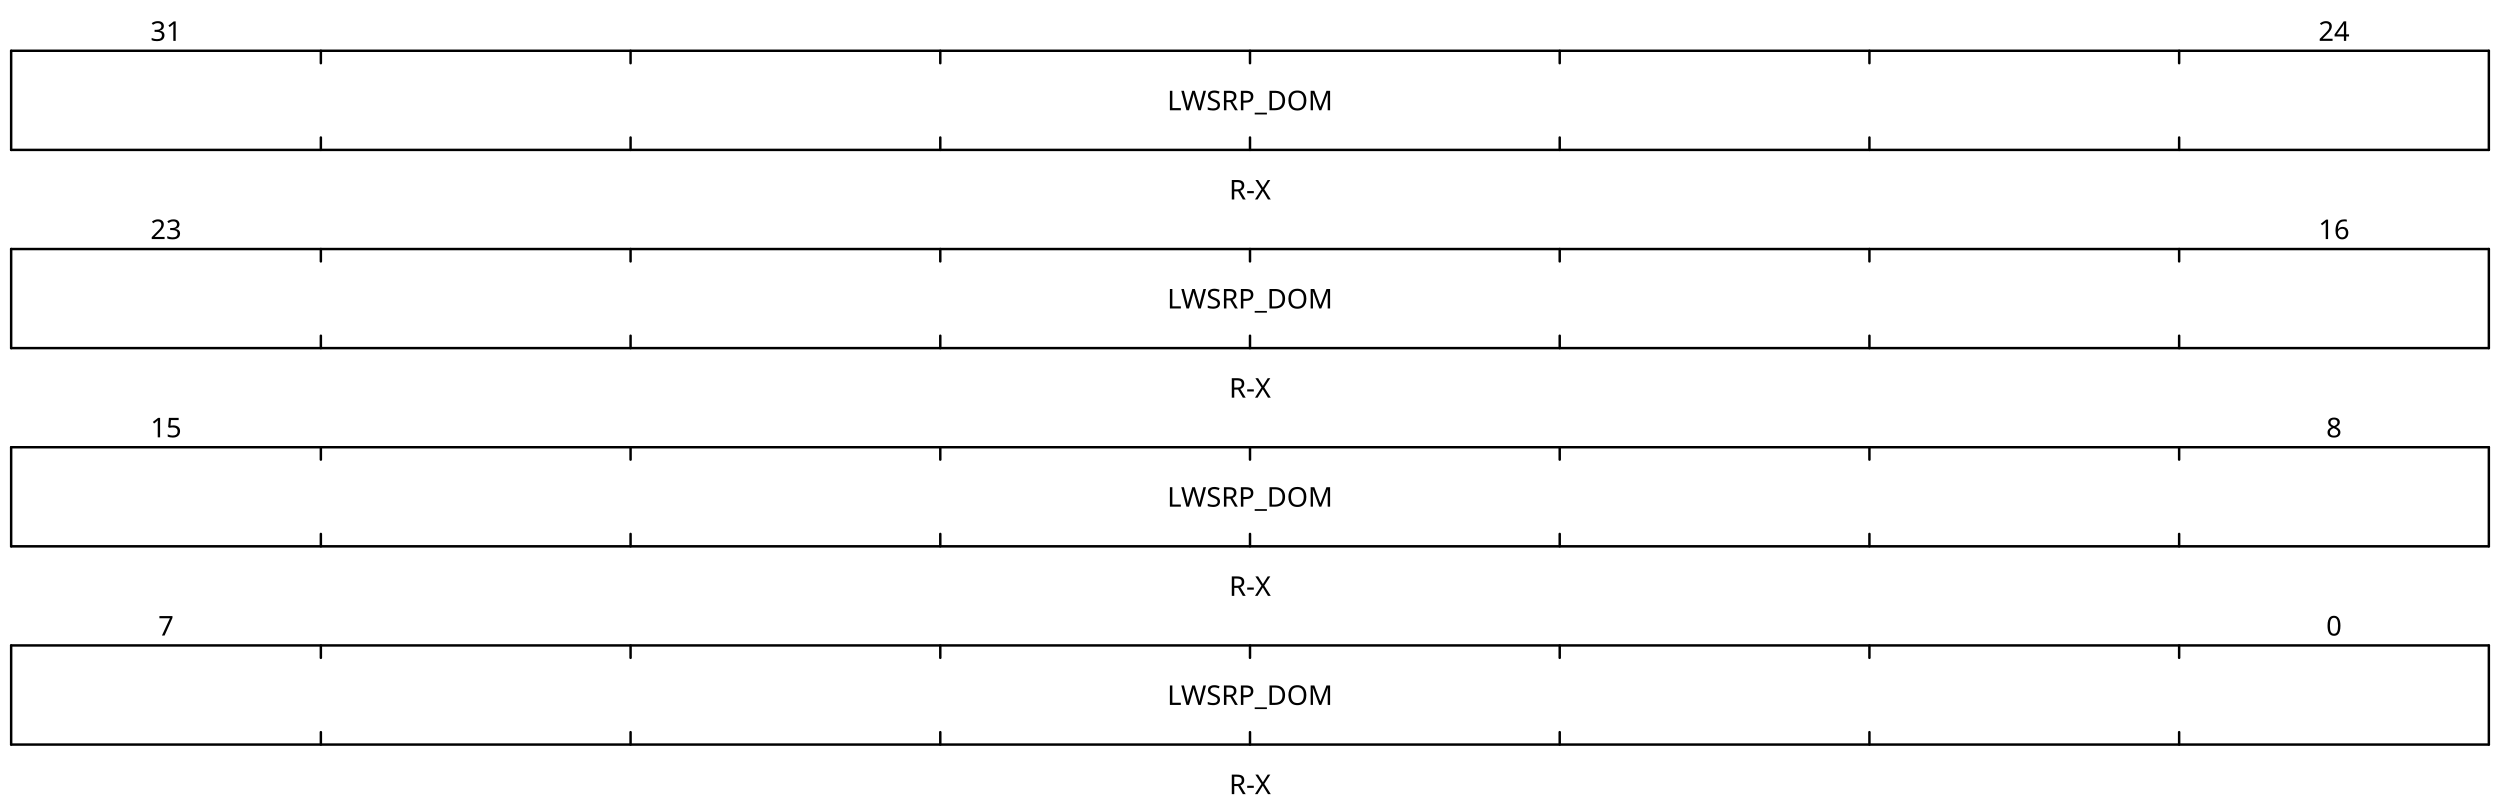
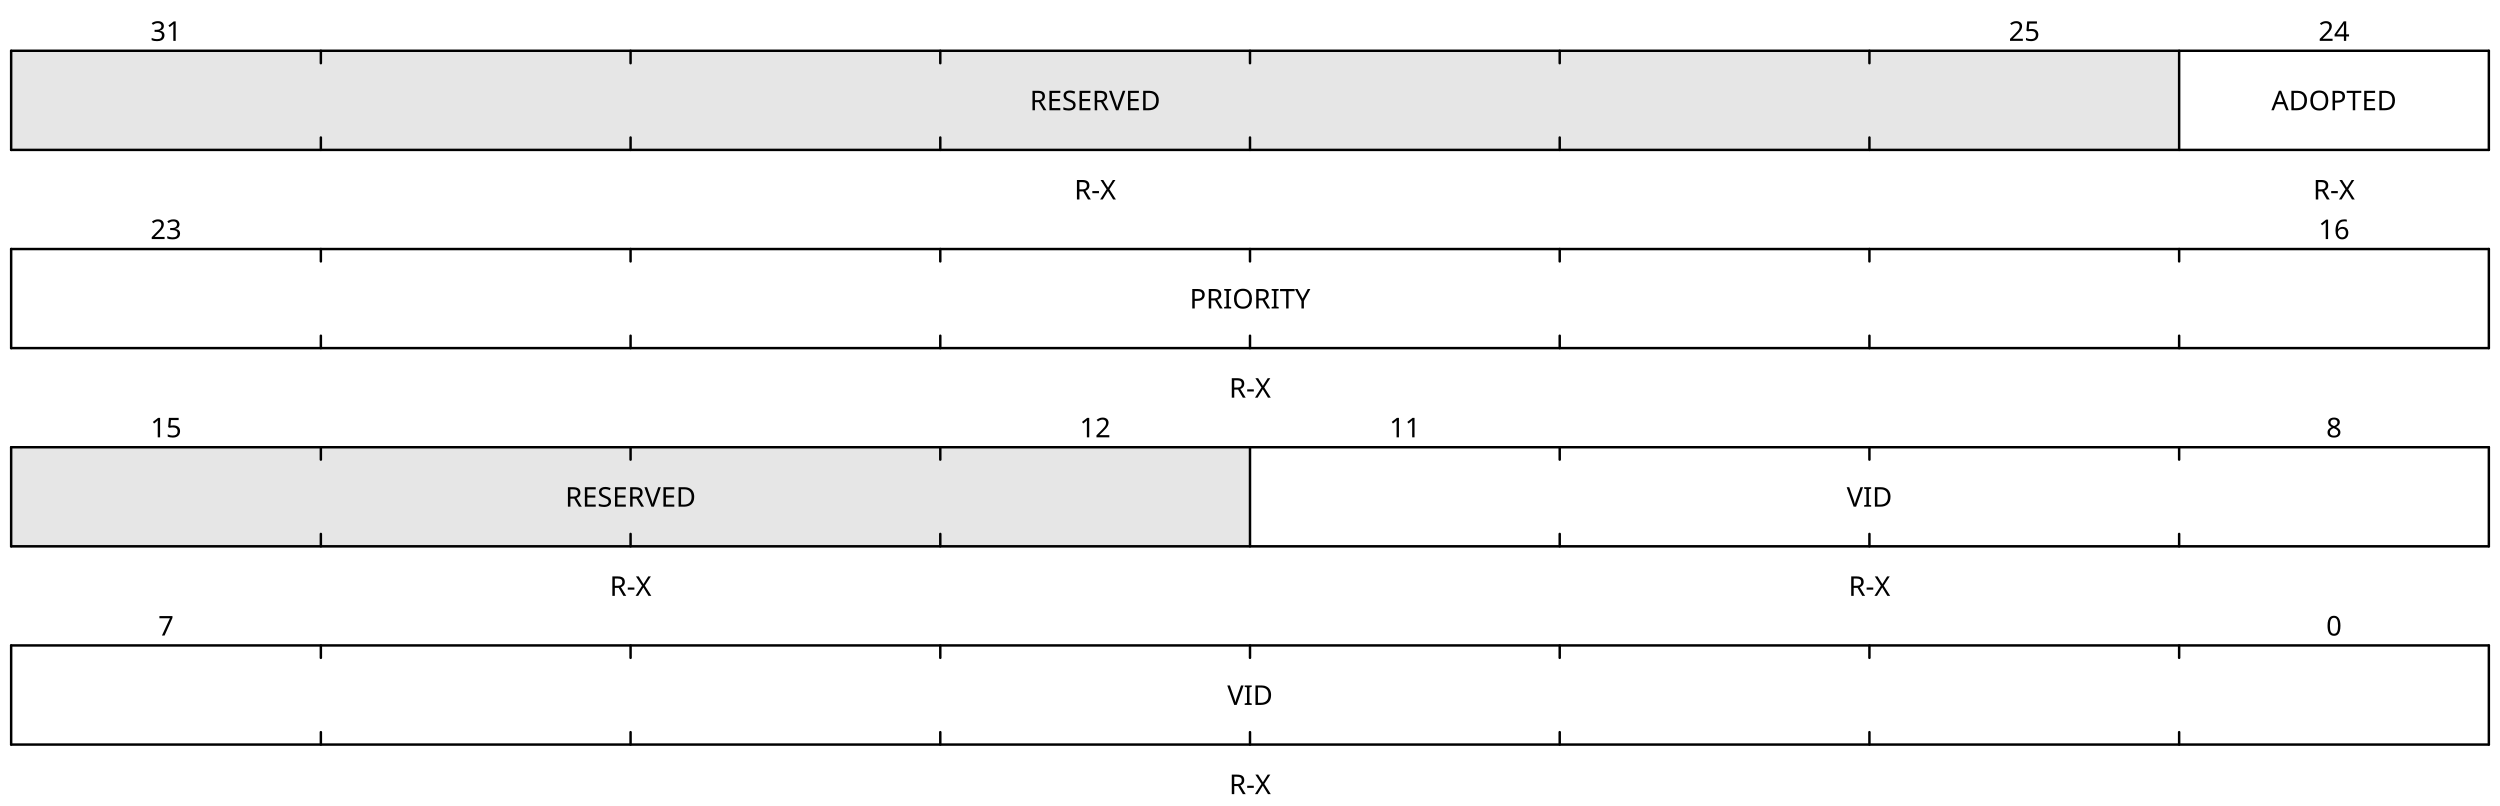
<svg xmlns="http://www.w3.org/2000/svg" baseProfile="full" class="WaveDrom" height="325" version="1.1" viewBox="0,0,1009,325" width="1009">
  <defs />
  <g font-family="sans-serif" font-size="11" font-weight="normal" text-anchor="middle" transform="translate(4.5,240.5)">
    <g stroke="black" stroke-linecap="round" stroke-width="1" transform="translate(0,20.0)">
      <line x1="0" x2="1000" y1="0" y2="0" />
      <line x1="0" x2="0" y1="0" y2="40.0" />
      <line x1="0" x2="1000" y1="40.0" y2="40.0" />
      <line x1="1000.0" x2="1000.0" y1="0" y2="40.0" />
      <line x1="875.0" x2="875.0" y1="0" y2="5.0" />
      <line x1="875.0" x2="875.0" y1="35.0" y2="40.0" />
      <line x1="750.0" x2="750.0" y1="0" y2="5.0" />
      <line x1="750.0" x2="750.0" y1="35.0" y2="40.0" />
      <line x1="625.0" x2="625.0" y1="0" y2="5.0" />
      <line x1="625.0" x2="625.0" y1="35.0" y2="40.0" />
      <line x1="500.0" x2="500.0" y1="0" y2="5.0" />
      <line x1="500.0" x2="500.0" y1="35.0" y2="40.0" />
      <line x1="375.0" x2="375.0" y1="0" y2="5.0" />
      <line x1="375.0" x2="375.0" y1="35.0" y2="40.0" />
      <line x1="250.0" x2="250.0" y1="0" y2="5.0" />
      <line x1="250.0" x2="250.0" y1="35.0" y2="40.0" />
      <line x1="125.0" x2="125.0" y1="0" y2="5.0" />
      <line x1="125.0" x2="125.0" y1="35.0" y2="40.0" />
    </g>
    <g text-anchor="middle">
      <g>
        <g transform="translate(0,20.0)" />
        <g transform="translate(62.5,16.0)">
          <text x="875.0">
            <tspan>0</tspan>
          </text>
          <text x="0.0">
            <tspan>7</tspan>
          </text>
        </g>
        <g transform="translate(62.5,44.0)">
          <text x="437.5">
-             <tspan>LWSRP_DOM</tspan>
+             <tspan>VID</tspan>
          </text>
        </g>
        <g transform="translate(62.5,80)">
          <text x="437.5">
            <tspan>R-X</tspan>
          </text>
        </g>
      </g>
    </g>
  </g>
  <g font-family="sans-serif" font-size="11" font-weight="normal" text-anchor="middle" transform="translate(4.5,160.5)">
    <g stroke="black" stroke-linecap="round" stroke-width="1" transform="translate(0,20.0)">
      <line x1="0" x2="1000" y1="0" y2="0" />
      <line x1="0" x2="0" y1="0" y2="40.0" />
      <line x1="0" x2="1000" y1="40.0" y2="40.0" />
      <line x1="1000.0" x2="1000.0" y1="0" y2="40.0" />
      <line x1="875.0" x2="875.0" y1="0" y2="5.0" />
      <line x1="875.0" x2="875.0" y1="35.0" y2="40.0" />
      <line x1="750.0" x2="750.0" y1="0" y2="5.0" />
      <line x1="750.0" x2="750.0" y1="35.0" y2="40.0" />
      <line x1="625.0" x2="625.0" y1="0" y2="5.0" />
      <line x1="625.0" x2="625.0" y1="35.0" y2="40.0" />
+       <line x1="500.0" x2="500.0" y1="0" y2="40.0" />
+       <line x1="375.0" x2="375.0" y1="0" y2="5.0" />
+       <line x1="375.0" x2="375.0" y1="35.0" y2="40.0" />
+       <line x1="250.0" x2="250.0" y1="0" y2="5.0" />
+       <line x1="250.0" x2="250.0" y1="35.0" y2="40.0" />
+       <line x1="125.0" x2="125.0" y1="0" y2="5.0" />
+       <line x1="125.0" x2="125.0" y1="35.0" y2="40.0" />
+     </g>
+     <g text-anchor="middle">
+       <g>
+         <g transform="translate(0,20.0)">
+           <rect height="40.0" style="fill-opacity:0.1" width="500.0" x="0.0" y="0" />
+         </g>
+         <g transform="translate(62.5,16.0)">
+           <text x="875.0">
+             <tspan>8</tspan>
+           </text>
+           <text x="500.0">
+             <tspan>11</tspan>
+           </text>
+           <text x="375.0">
+             <tspan>12</tspan>
+           </text>
+           <text x="0.0">
+             <tspan>15</tspan>
+           </text>
+         </g>
+         <g transform="translate(62.5,44.0)">
+           <text x="687.5">
+             <tspan>VID</tspan>
+           </text>
+           <text x="187.5">
+             <tspan>RESERVED</tspan>
+           </text>
+         </g>
+         <g transform="translate(62.5,80)">
+           <text x="687.5">
+             <tspan>R-X</tspan>
+           </text>
+           <text x="187.5">
+             <tspan>R-X</tspan>
+           </text>
+         </g>
+       </g>
+     </g>
+   </g>
+   <g font-family="sans-serif" font-size="11" font-weight="normal" text-anchor="middle" transform="translate(4.5,80.5)">
+     <g stroke="black" stroke-linecap="round" stroke-width="1" transform="translate(0,20.0)">
+       <line x1="0" x2="1000" y1="0" y2="0" />
+       <line x1="0" x2="0" y1="0" y2="40.0" />
+       <line x1="0" x2="1000" y1="40.0" y2="40.0" />
+       <line x1="1000.0" x2="1000.0" y1="0" y2="40.0" />
+       <line x1="875.0" x2="875.0" y1="0" y2="5.0" />
+       <line x1="875.0" x2="875.0" y1="35.0" y2="40.0" />
+       <line x1="750.0" x2="750.0" y1="0" y2="5.0" />
+       <line x1="750.0" x2="750.0" y1="35.0" y2="40.0" />
+       <line x1="625.0" x2="625.0" y1="0" y2="5.0" />
+       <line x1="625.0" x2="625.0" y1="35.0" y2="40.0" />
      <line x1="500.0" x2="500.0" y1="0" y2="5.0" />
      <line x1="500.0" x2="500.0" y1="35.0" y2="40.0" />
      <line x1="375.0" x2="375.0" y1="0" y2="5.0" />
      <line x1="375.0" x2="375.0" y1="35.0" y2="40.0" />
      <line x1="250.0" x2="250.0" y1="0" y2="5.0" />
      <line x1="250.0" x2="250.0" y1="35.0" y2="40.0" />
      <line x1="125.0" x2="125.0" y1="0" y2="5.0" />
      <line x1="125.0" x2="125.0" y1="35.0" y2="40.0" />
    </g>
    <g text-anchor="middle">
      <g>
        <g transform="translate(0,20.0)" />
        <g transform="translate(62.5,16.0)">
          <text x="875.0">
-             <tspan>8</tspan>
-           </text>
-           <text x="0.0">
-             <tspan>15</tspan>
-           </text>
-         </g>
-         <g transform="translate(62.5,44.0)">
-           <text x="437.5">
-             <tspan>LWSRP_DOM</tspan>
-           </text>
-         </g>
-         <g transform="translate(62.5,80)">
-           <text x="437.5">
-             <tspan>R-X</tspan>
-           </text>
-         </g>
-       </g>
-     </g>
-   </g>
-   <g font-family="sans-serif" font-size="11" font-weight="normal" text-anchor="middle" transform="translate(4.5,80.5)">
-     <g stroke="black" stroke-linecap="round" stroke-width="1" transform="translate(0,20.0)">
-       <line x1="0" x2="1000" y1="0" y2="0" />
-       <line x1="0" x2="0" y1="0" y2="40.0" />
-       <line x1="0" x2="1000" y1="40.0" y2="40.0" />
-       <line x1="1000.0" x2="1000.0" y1="0" y2="40.0" />
-       <line x1="875.0" x2="875.0" y1="0" y2="5.0" />
-       <line x1="875.0" x2="875.0" y1="35.0" y2="40.0" />
+             <tspan>16</tspan>
+           </text>
+           <text x="0.0">
+             <tspan>23</tspan>
+           </text>
+         </g>
+         <g transform="translate(62.5,44.0)">
+           <text x="437.5">
+             <tspan>PRIORITY</tspan>
+           </text>
+         </g>
+         <g transform="translate(62.5,80)">
+           <text x="437.5">
+             <tspan>R-X</tspan>
+           </text>
+         </g>
+       </g>
+     </g>
+   </g>
+   <g font-family="sans-serif" font-size="11" font-weight="normal" text-anchor="middle" transform="translate(4.5,0.5)">
+     <g stroke="black" stroke-linecap="round" stroke-width="1" transform="translate(0,20.0)">
+       <line x1="0" x2="1000" y1="0" y2="0" />
+       <line x1="0" x2="0" y1="0" y2="40.0" />
+       <line x1="0" x2="1000" y1="40.0" y2="40.0" />
+       <line x1="1000.0" x2="1000.0" y1="0" y2="40.0" />
+       <line x1="875.0" x2="875.0" y1="0" y2="40.0" />
      <line x1="750.0" x2="750.0" y1="0" y2="5.0" />
      <line x1="750.0" x2="750.0" y1="35.0" y2="40.0" />
      <line x1="625.0" x2="625.0" y1="0" y2="5.0" />
      <line x1="625.0" x2="625.0" y1="35.0" y2="40.0" />
      <line x1="500.0" x2="500.0" y1="0" y2="5.0" />
      <line x1="500.0" x2="500.0" y1="35.0" y2="40.0" />
      <line x1="375.0" x2="375.0" y1="0" y2="5.0" />
      <line x1="375.0" x2="375.0" y1="35.0" y2="40.0" />
      <line x1="250.0" x2="250.0" y1="0" y2="5.0" />
      <line x1="250.0" x2="250.0" y1="35.0" y2="40.0" />
      <line x1="125.0" x2="125.0" y1="0" y2="5.0" />
      <line x1="125.0" x2="125.0" y1="35.0" y2="40.0" />
    </g>
    <g text-anchor="middle">
      <g>
-         <g transform="translate(0,20.0)" />
-         <g transform="translate(62.5,16.0)">
-           <text x="875.0">
-             <tspan>16</tspan>
-           </text>
-           <text x="0.0">
-             <tspan>23</tspan>
-           </text>
-         </g>
-         <g transform="translate(62.5,44.0)">
-           <text x="437.5">
-             <tspan>LWSRP_DOM</tspan>
-           </text>
-         </g>
-         <g transform="translate(62.5,80)">
-           <text x="437.5">
-             <tspan>R-X</tspan>
-           </text>
-         </g>
-       </g>
-     </g>
-   </g>
-   <g font-family="sans-serif" font-size="11" font-weight="normal" text-anchor="middle" transform="translate(4.5,0.5)">
-     <g stroke="black" stroke-linecap="round" stroke-width="1" transform="translate(0,20.0)">
-       <line x1="0" x2="1000" y1="0" y2="0" />
-       <line x1="0" x2="0" y1="0" y2="40.0" />
-       <line x1="0" x2="1000" y1="40.0" y2="40.0" />
-       <line x1="1000.0" x2="1000.0" y1="0" y2="40.0" />
-       <line x1="875.0" x2="875.0" y1="0" y2="5.0" />
-       <line x1="875.0" x2="875.0" y1="35.0" y2="40.0" />
-       <line x1="750.0" x2="750.0" y1="0" y2="5.0" />
-       <line x1="750.0" x2="750.0" y1="35.0" y2="40.0" />
-       <line x1="625.0" x2="625.0" y1="0" y2="5.0" />
-       <line x1="625.0" x2="625.0" y1="35.0" y2="40.0" />
-       <line x1="500.0" x2="500.0" y1="0" y2="5.0" />
-       <line x1="500.0" x2="500.0" y1="35.0" y2="40.0" />
-       <line x1="375.0" x2="375.0" y1="0" y2="5.0" />
-       <line x1="375.0" x2="375.0" y1="35.0" y2="40.0" />
-       <line x1="250.0" x2="250.0" y1="0" y2="5.0" />
-       <line x1="250.0" x2="250.0" y1="35.0" y2="40.0" />
-       <line x1="125.0" x2="125.0" y1="0" y2="5.0" />
-       <line x1="125.0" x2="125.0" y1="35.0" y2="40.0" />
-     </g>
-     <g text-anchor="middle">
-       <g>
-         <g transform="translate(0,20.0)" />
+         <g transform="translate(0,20.0)">
+           <rect height="40.0" style="fill-opacity:0.1" width="875.0" x="0.0" y="0" />
+         </g>
        <g transform="translate(62.5,16.0)">
          <text x="875.0">
            <tspan>24</tspan>
          </text>
+           <text x="750.0">
+             <tspan>25</tspan>
+           </text>
          <text x="0.0">
            <tspan>31</tspan>
          </text>
        </g>
        <g transform="translate(62.5,44.0)">
-           <text x="437.5">
-             <tspan>LWSRP_DOM</tspan>
-           </text>
-         </g>
-         <g transform="translate(62.5,80)">
-           <text x="437.5">
+           <text x="875.0">
+             <tspan>ADOPTED</tspan>
+           </text>
+           <text x="375.0">
+             <tspan>RESERVED</tspan>
+           </text>
+         </g>
+         <g transform="translate(62.5,80)">
+           <text x="875.0">
+             <tspan>R-X</tspan>
+           </text>
+           <text x="375.0">
            <tspan>R-X</tspan>
          </text>
        </g>
      </g>
    </g>
  </g>
</svg>
